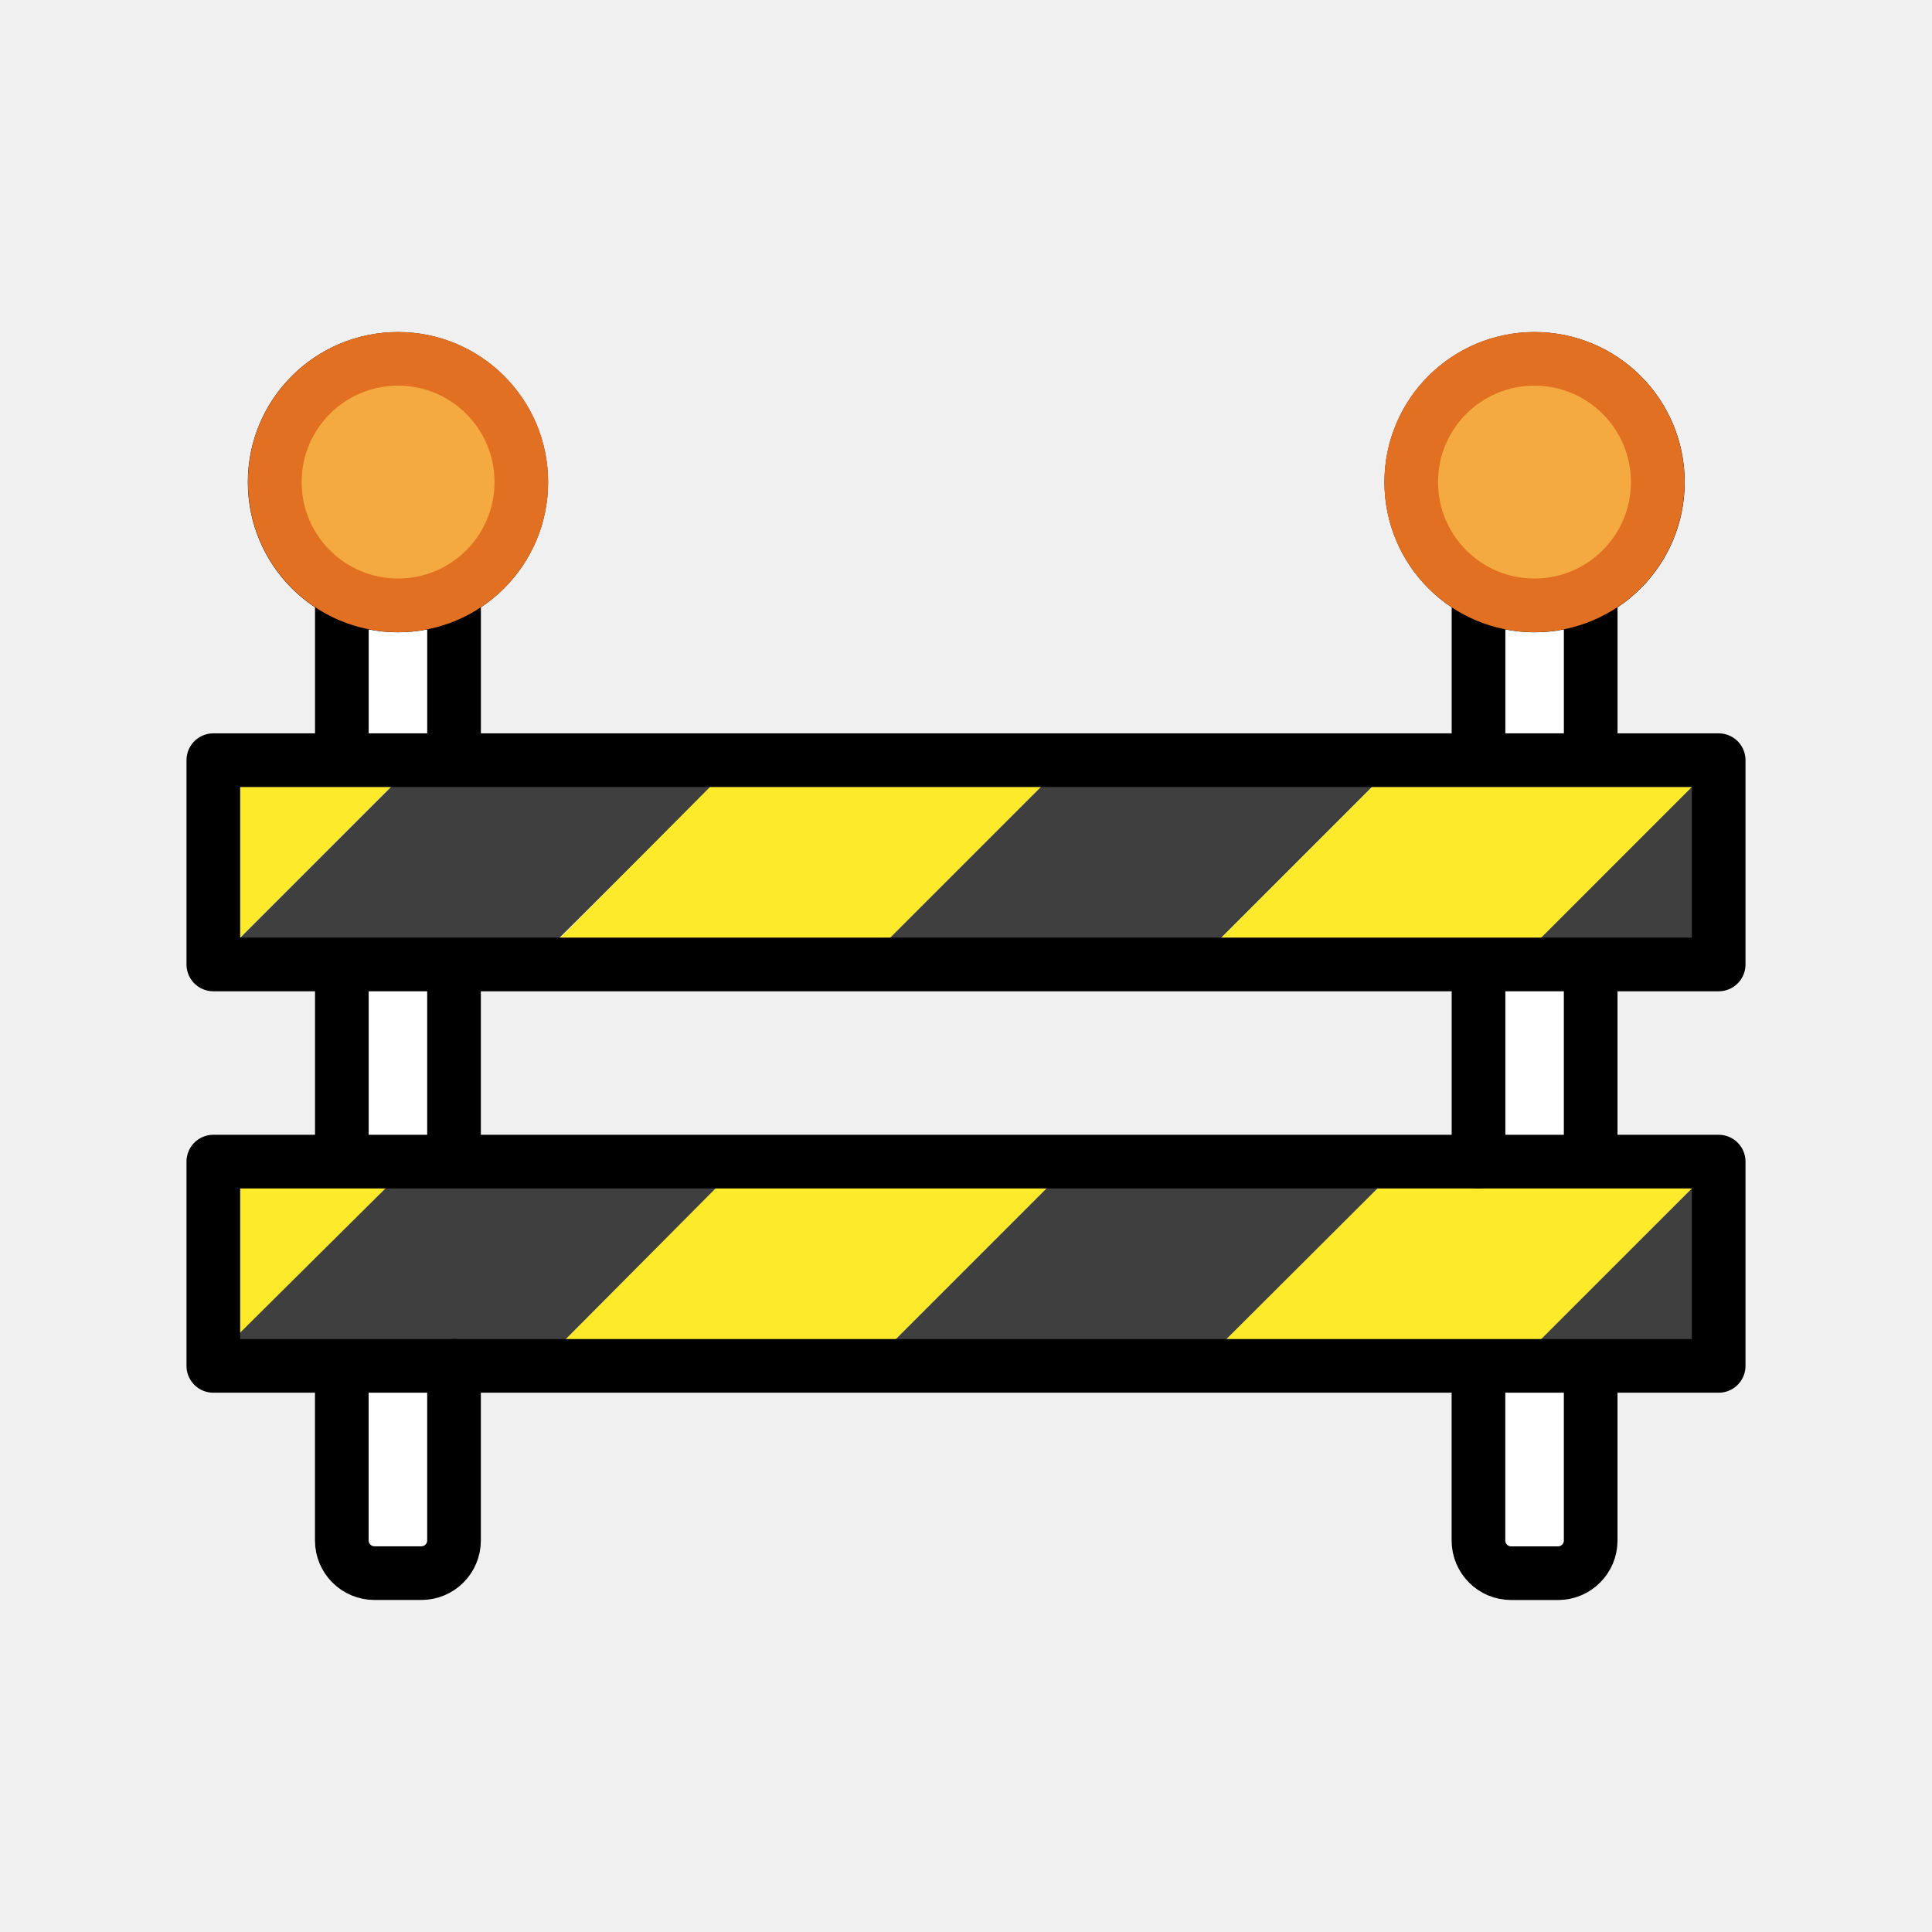
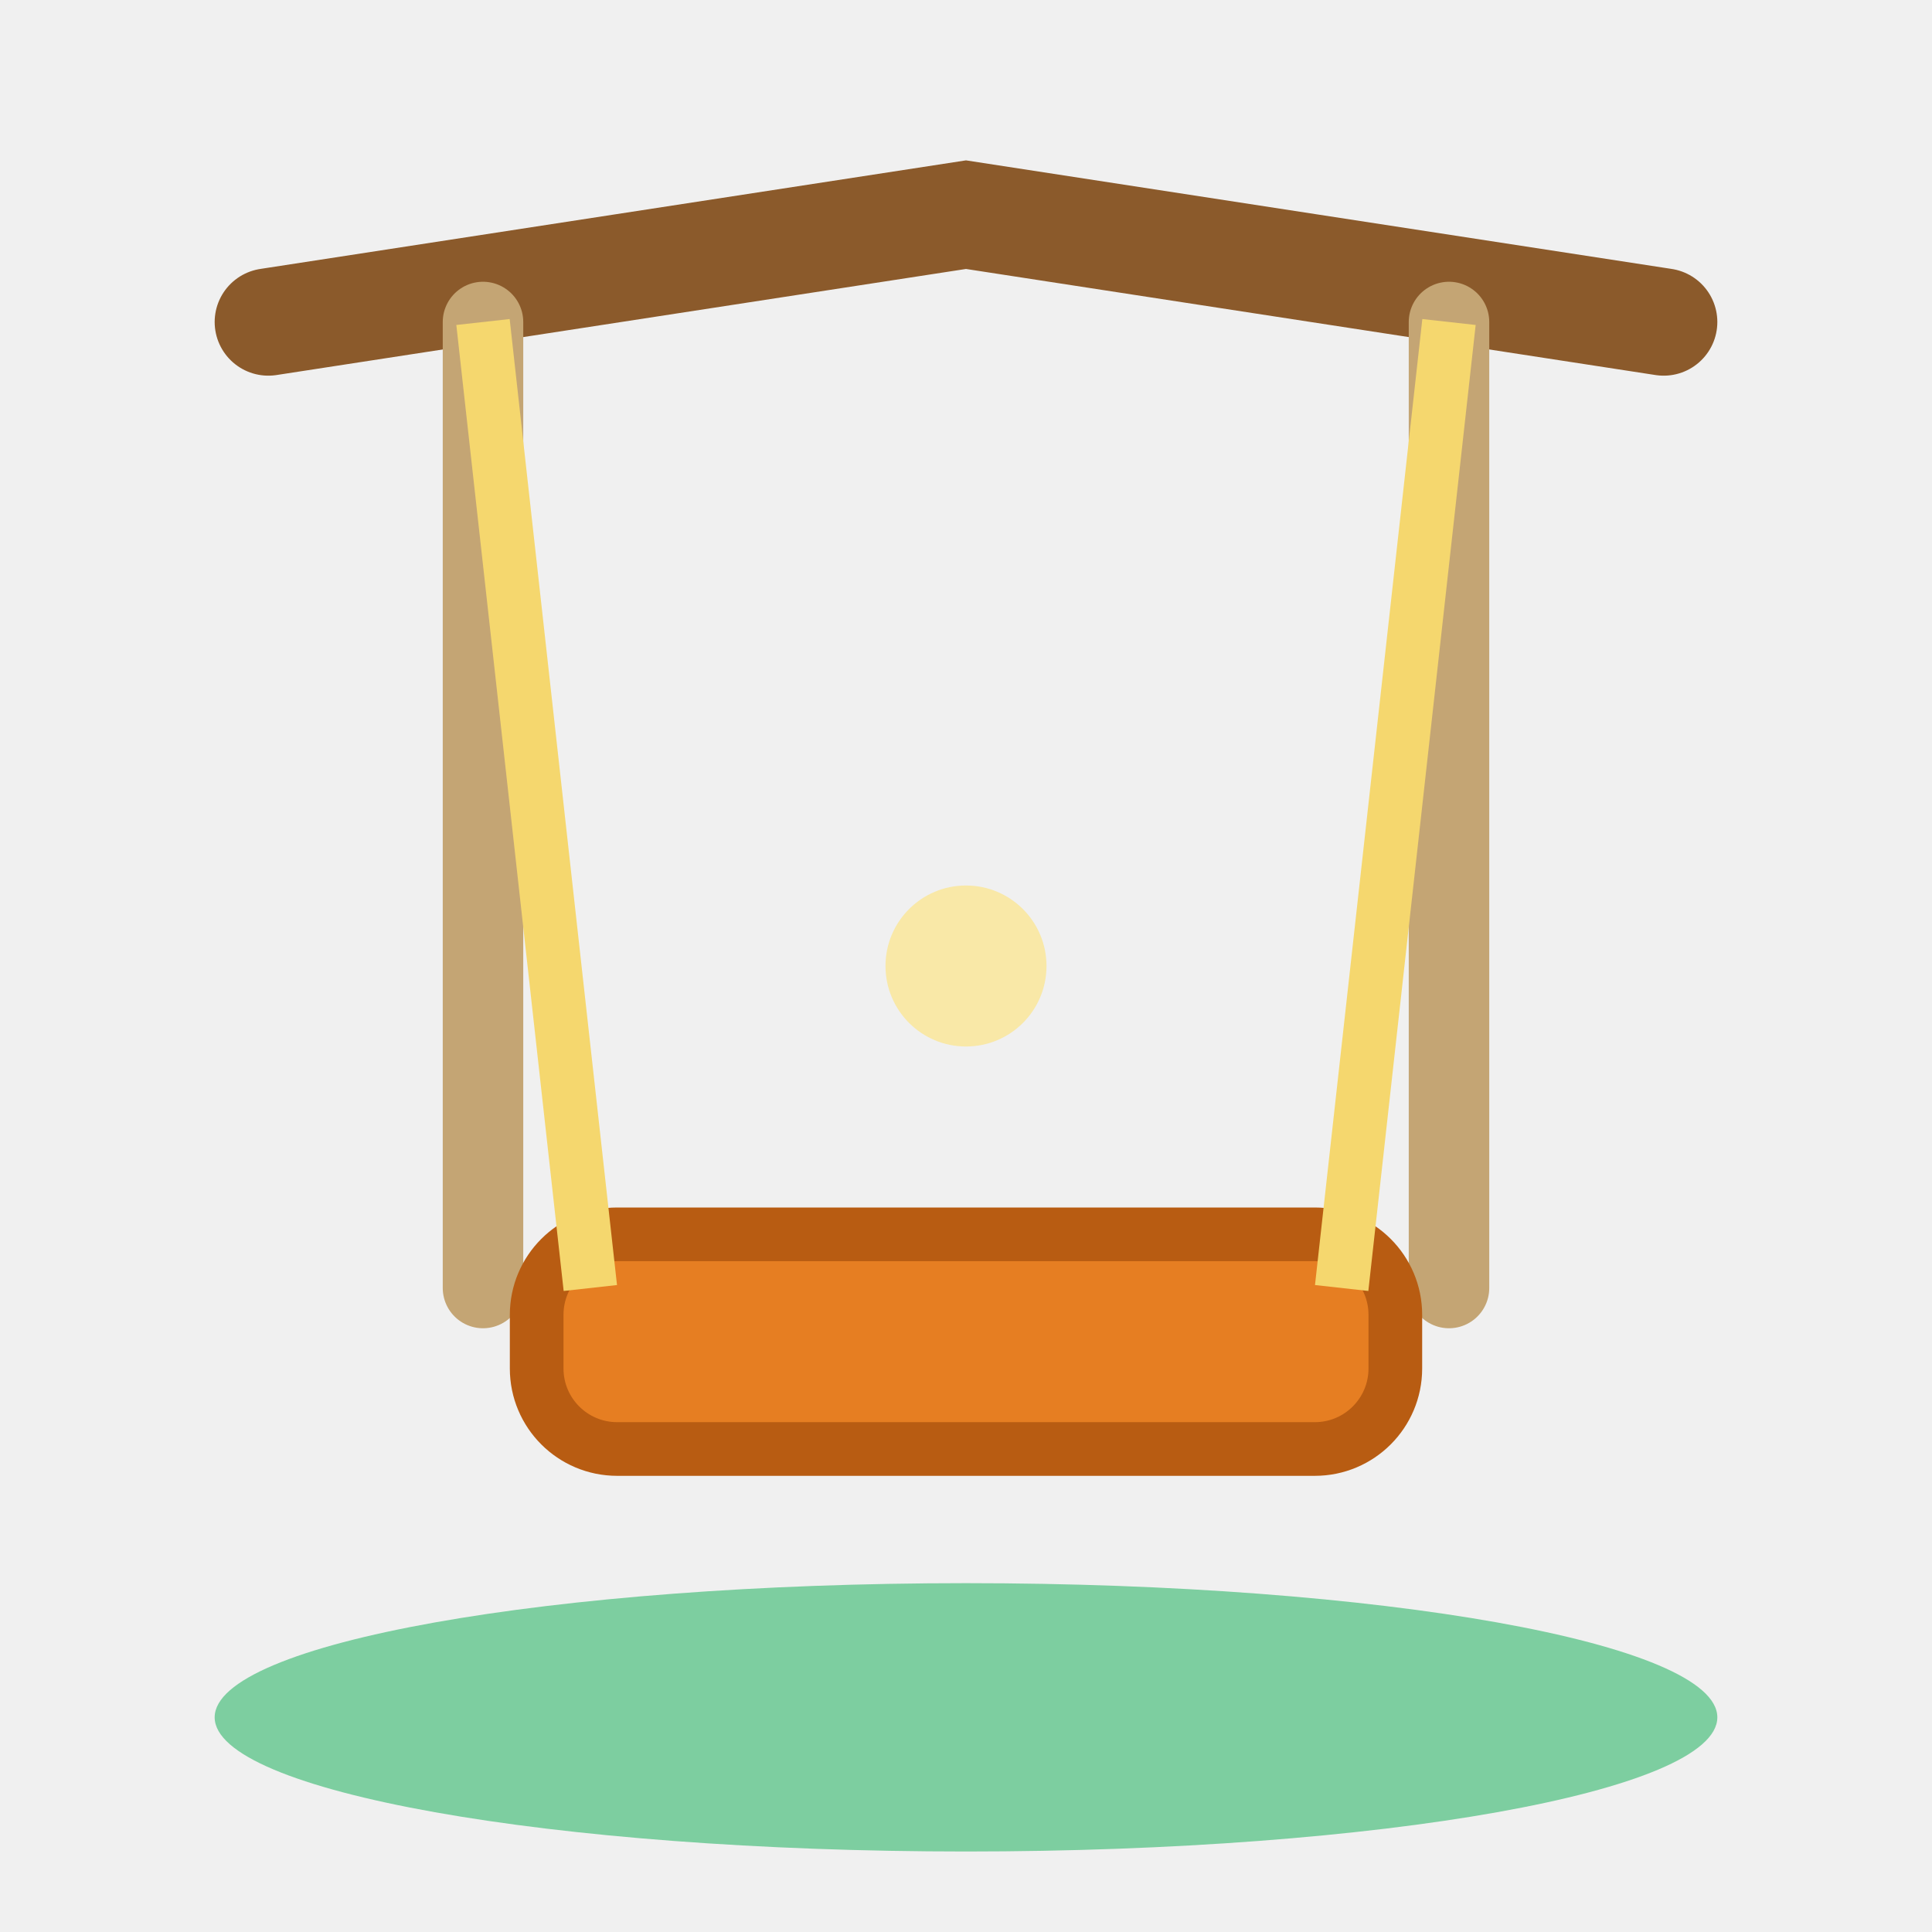
- <svg xmlns="http://www.w3.org/2000/svg" id="emoji" viewBox="0 0 72 72">
-   <g id="color">
-     <path fill="#fff" d="m15.35,59.08h-1.779c-.684,0-1.238-.578-1.238-1.291V22.959c0-.713.554-1.291,1.238-1.291h1.779c.684,0,1.238.578,1.238,1.291v34.83c0,.713-.554,1.291-1.238,1.291Z" />
-     <path fill="#fff" d="m58.46,59.08h-1.779c-.684,0-1.238-.713-1.238-1.593V24.517c0-.88.554-1.593,1.238-1.593h1.779c.684,0,1.238.713,1.238,1.593v32.97c0,.88-.554,1.593-1.238,1.593Z" />
-     <path fill="#fcea2b" d="m7.45,43.47h7.743l-7.743,7.743v-7.743Z" />
-     <path fill="#3f3f3f" d="m15.19,43.47h12.34l-7.743,7.743-12.34-.058,7.743-7.685Z" />
-     <path fill="#fcea2b" d="m27.48,43.47h12.34l-7.743,7.743h-12.29l7.693-7.743Z" />
-     <path fill="#3f3f3f" d="m39.82,43.47h12.34l-7.743,7.743h-12.34l7.743-7.743Z" />
-     <path fill="#fcea2b" d="m52.16,43.47l11.89-.184-7.918,7.951h-11.764l7.792-7.767Z" />
-     <path fill="#3f3f3f" d="m64.008,43.332v7.612h-7.612l7.612-7.612Z" />
-     <path fill="#fcea2b" d="m7.95,28.33l7.646-.034-7.646,7.646v-7.612Z" />
-     <path fill="#3f3f3f" d="m15.6,28.3h11.94l-7.695,7.646H7.955l7.645-7.646Z" />
-     <path fill="#fcea2b" d="m27.48,28.3h12.34l-7.743,7.743h-12.29l7.693-7.743Z" />
-     <path fill="#3f3f3f" d="m39.82,28.3h12.34l-7.743,7.743h-12.34l7.743-7.743Z" />
-     <path fill="#fcea2b" d="m52.16,28.3l10.908-.007-.015,1.049-6.615,6.604-12.02.098,7.742-7.744Z" />
-     <path fill="#3f3f3f" d="m64.05,28.33v7.612h-7.612l7.612-7.612Z" />
-   </g>
-   <g id="line">
-     <path fill="none" stroke="#000" stroke-linecap="round" stroke-linejoin="round" stroke-width="2" d="m12.74,42.72v-6.348" />
-     <path fill="none" stroke="#000" stroke-linecap="round" stroke-linejoin="round" stroke-width="2" d="m16.92,50.9v6.509c0,.672-.545,1.217-1.217,1.217h-1.748c-.672,0-1.217-.545-1.217-1.217v-6.071" />
-     <path fill="none" stroke="#000" stroke-linecap="round" stroke-linejoin="round" stroke-width="2" d="m16.92,36.37v6.348" />
-     <path fill="none" stroke="#000" stroke-linecap="round" stroke-linejoin="round" stroke-width="2" d="m12.74,28.24v-5.907m4.181,0v5.812" />
-     <path fill="none" stroke="#000" stroke-linecap="round" stroke-linejoin="round" stroke-width="2" d="m55.1,43.29v-6.921" />
-     <path fill="none" stroke="#000" stroke-linecap="round" stroke-linejoin="round" stroke-width="2" d="m59.28,51.34v6.071c0,.672-.545,1.217-1.217,1.217h-1.748c-.672,0-1.217-.545-1.217-1.217v-6.071" />
-     <path fill="none" stroke="#000" stroke-linecap="round" stroke-linejoin="round" stroke-width="2" d="m59.28,36.37v5.969" />
-     <path fill="none" stroke="#000" stroke-linecap="round" stroke-linejoin="round" stroke-width="2" d="m55.1,28.03v-5.891m4.181,0v5.796" />
-     <path fill="none" stroke="#000" stroke-linecap="round" stroke-linejoin="round" stroke-width="2" d="m7.95,28.33h56.1v7.612H7.95v-7.612Z" />
-     <path fill="none" stroke="#000" stroke-linecap="round" stroke-linejoin="round" stroke-width="2" d="m7.95,43.29h56.1v7.612H7.95v-7.612Z" />
-     <circle cx="14.83" cy="17.97" r="4.594" fill="none" stroke="#000" stroke-linecap="round" stroke-linejoin="round" stroke-width="2" />
-     <circle cx="57.19" cy="17.97" r="4.594" fill="none" stroke="#000" stroke-linecap="round" stroke-linejoin="round" stroke-width="2" />
-   </g>
-   <g id="color-foreground">
-     <circle cx="14.835" cy="17.966" r="4.594" fill="#f4aa41" stroke="#e27022" stroke-linecap="round" stroke-linejoin="round" stroke-width="2" />
-     <circle cx="57.185" cy="17.966" r="4.594" fill="#f4aa41" stroke="#e27022" stroke-linecap="round" stroke-linejoin="round" stroke-width="2" />
-   </g>
+ <svg xmlns="http://www.w3.org/2000/svg" viewBox="0 0 72 72" width="72" height="72">
+   <path d="M10 12 L36 8 L62 12" fill="none" stroke="#8B5A2B" stroke-width="4" stroke-linecap="round" />
+   <line x1="18" y1="12" x2="18" y2="48" stroke="#C4A574" stroke-width="3" stroke-linecap="round" />
+   <line x1="54" y1="12" x2="54" y2="48" stroke="#C4A574" stroke-width="3" stroke-linecap="round" />
+   <rect x="20" y="46" width="32" height="8" rx="3" fill="#E67E22" stroke="#B85C12" stroke-width="2" />
+   <path d="M22 48 Q20 30 18 12" fill="none" stroke="#F5D76E" stroke-width="2" />
+   <path d="M50 48 Q52 30 54 12" fill="none" stroke="#F5D76E" stroke-width="2" />
+   <ellipse cx="36" cy="64" rx="28" ry="5" fill="#7DCEA0" />
+   <circle cx="36" cy="36" r="3" fill="#F9E79F" opacity="0.9" />
</svg>
